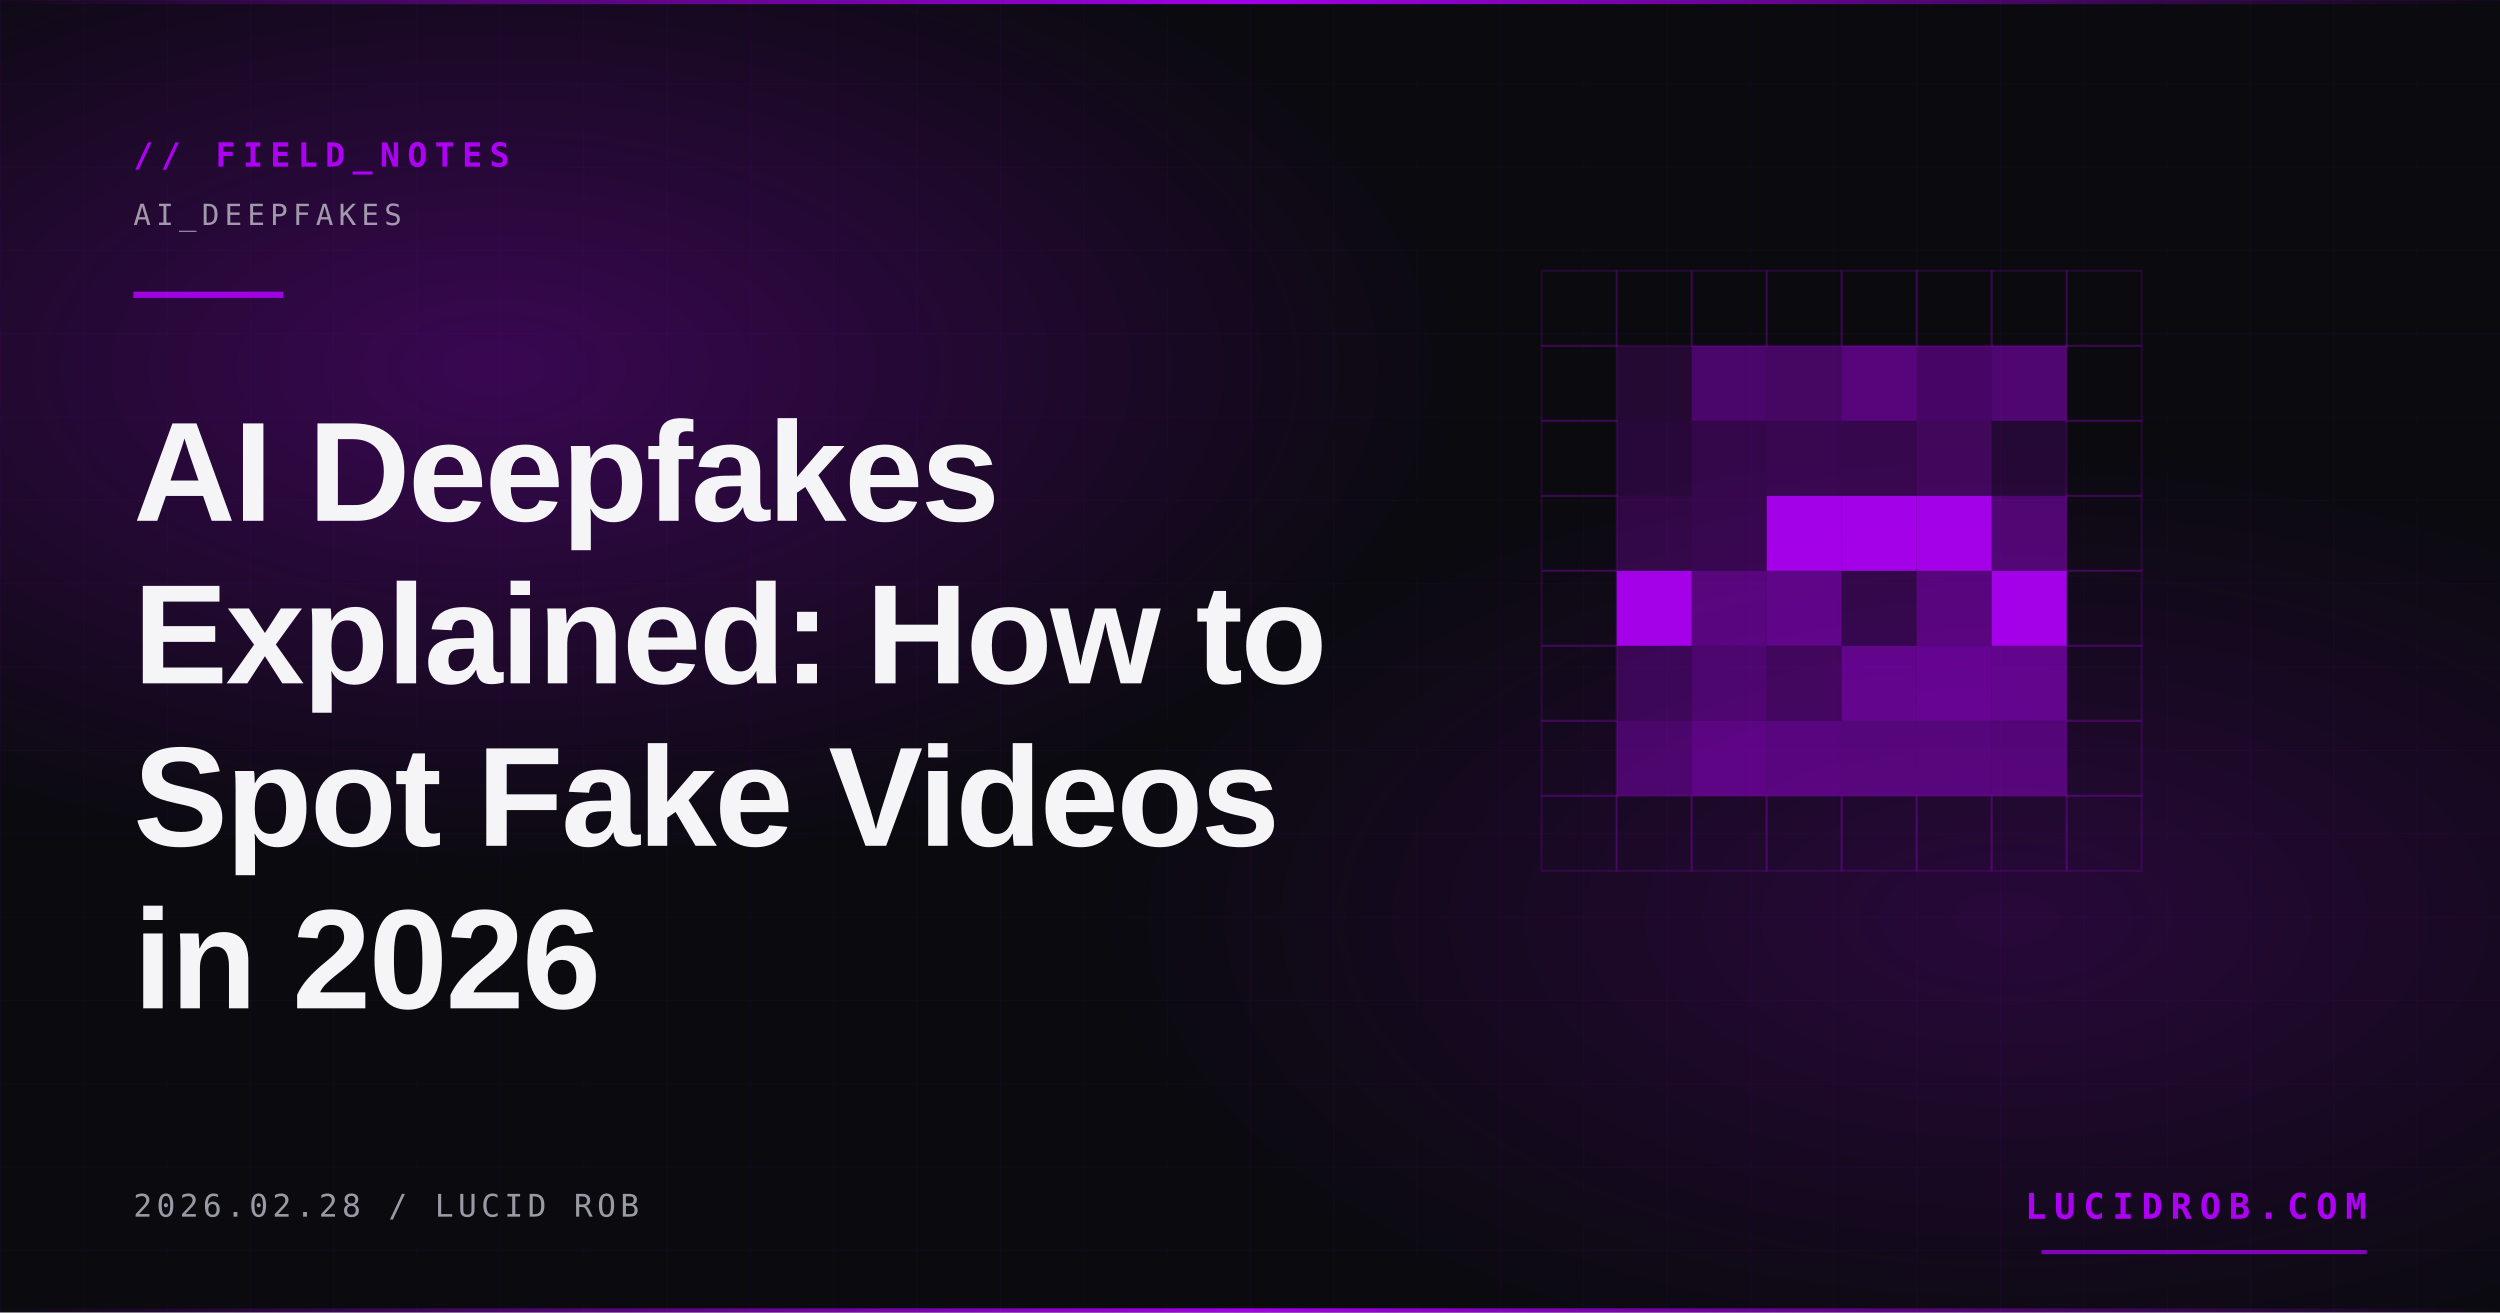
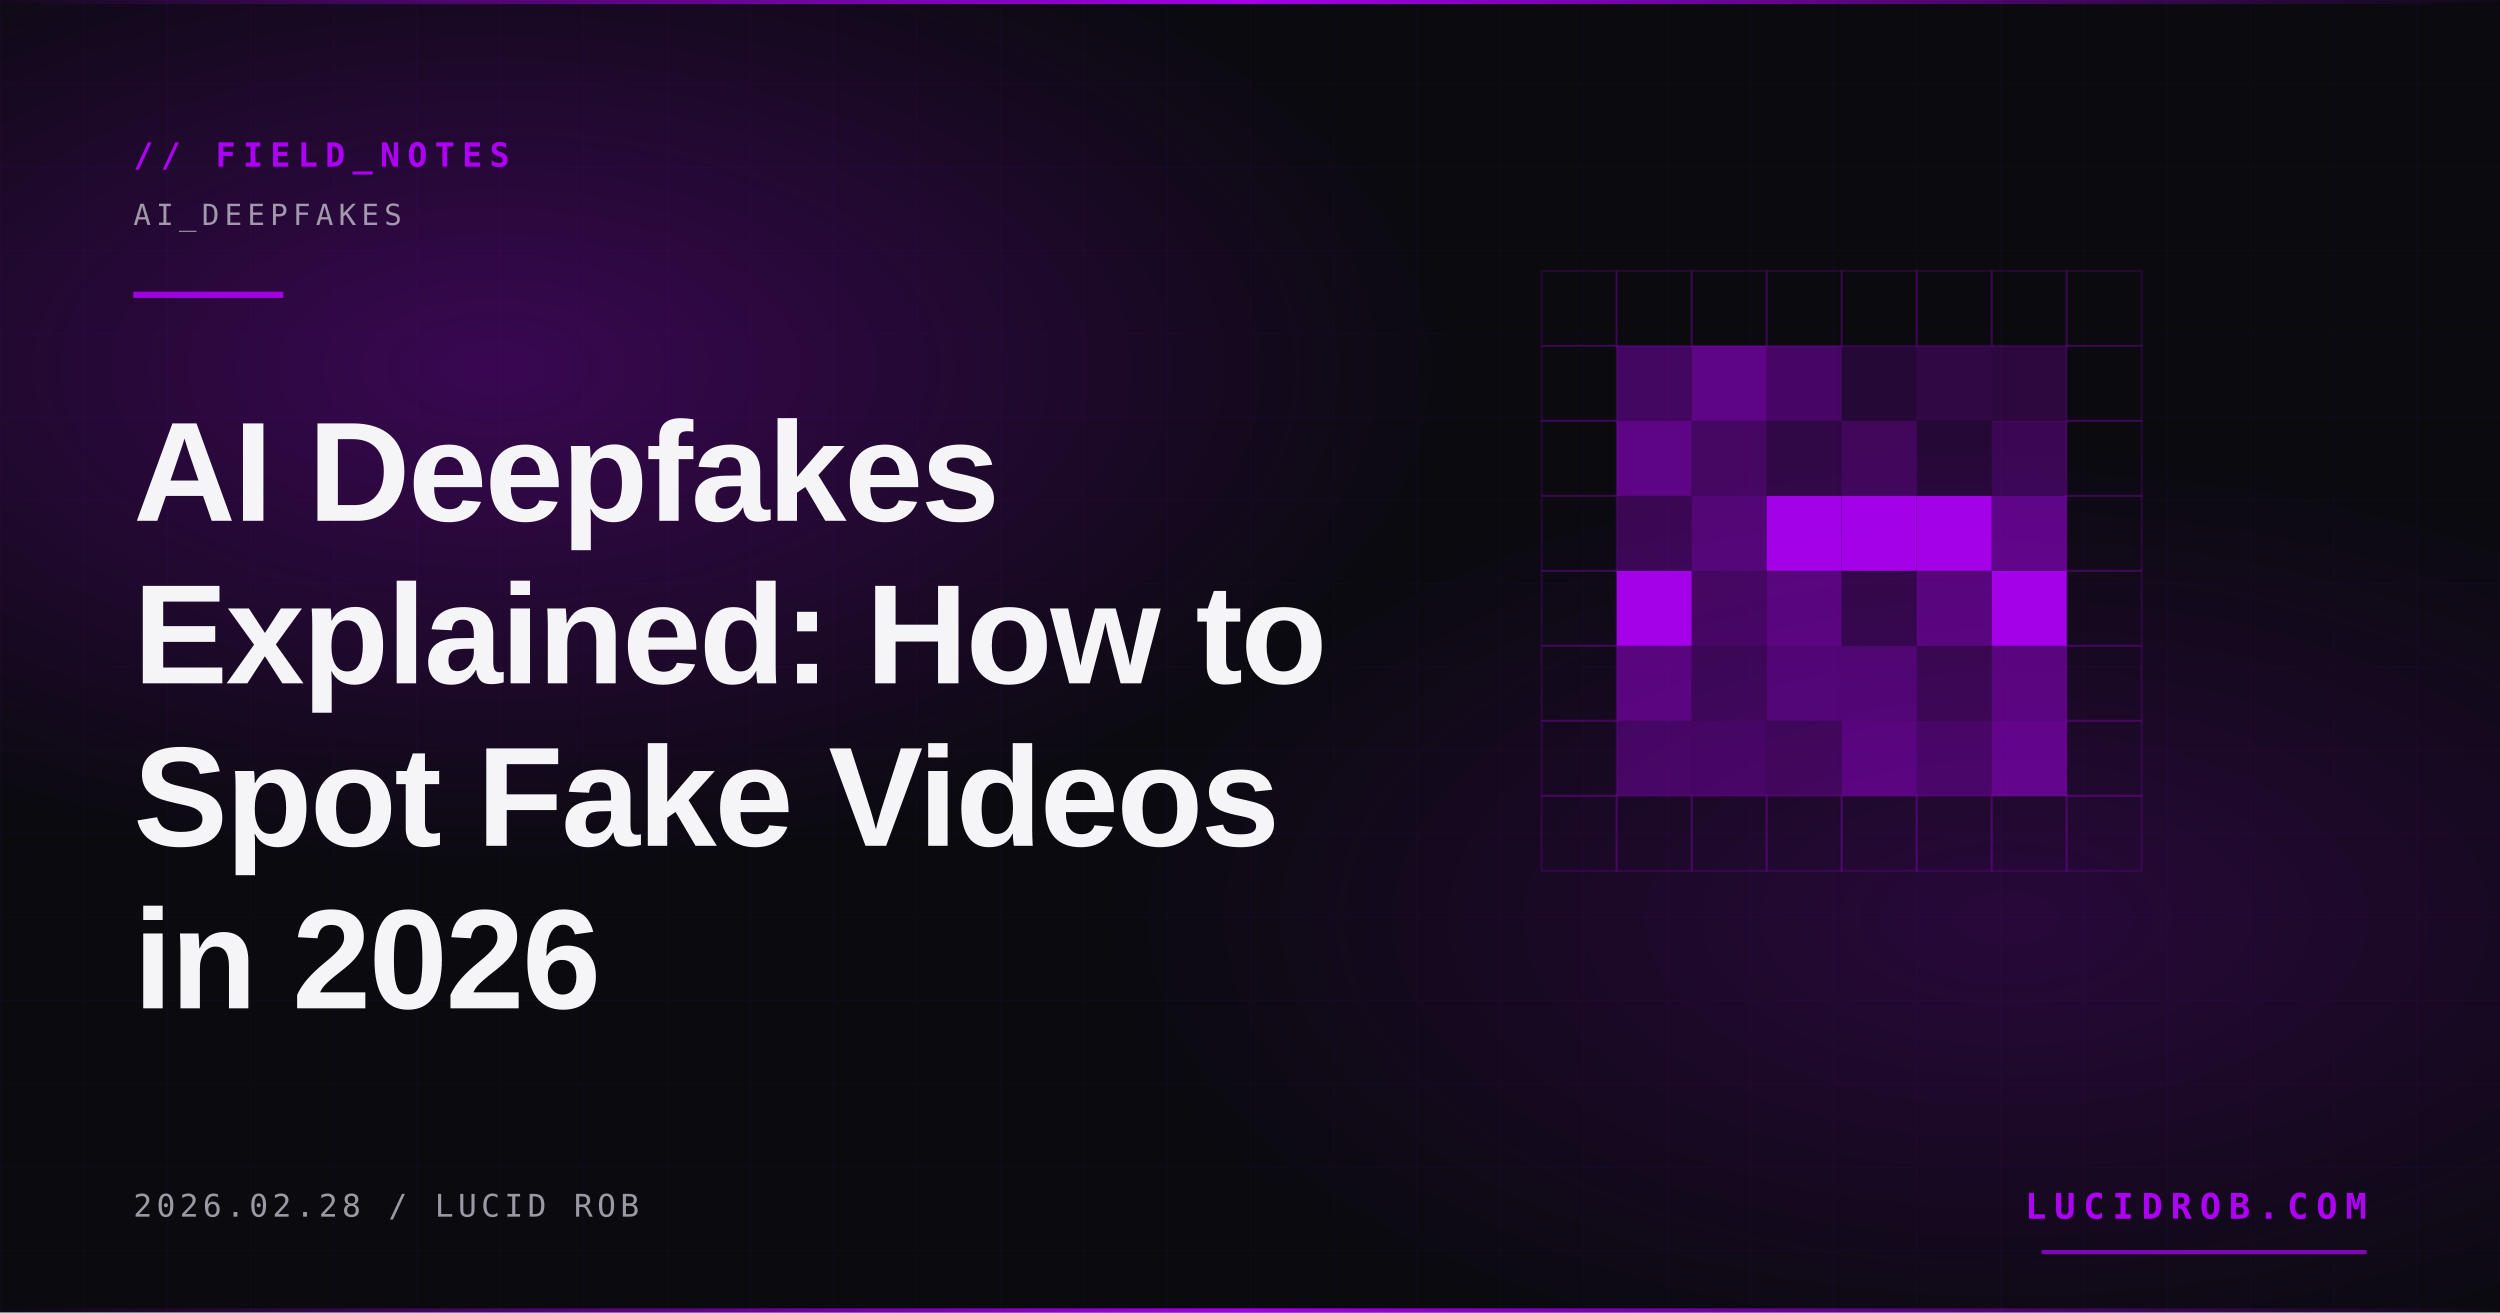
<svg xmlns="http://www.w3.org/2000/svg" width="1200" height="630" viewBox="0 0 1200 630">
  <defs>
    <radialGradient id="glow" cx="20%" cy="28%" r="70%">
      <stop offset="0" stop-color="#b400ff" stop-opacity="0.28" />
      <stop offset="0.55" stop-color="#b400ff" stop-opacity="0" />
    </radialGradient>
    <radialGradient id="glowR" cx="80%" cy="70%" r="60%">
      <stop offset="0" stop-color="#b400ff" stop-opacity="0.18" />
      <stop offset="0.6" stop-color="#b400ff" stop-opacity="0" />
    </radialGradient>
    <linearGradient id="stripe" x1="0" y1="0" x2="1" y2="0">
      <stop offset="0" stop-color="#b400ff" stop-opacity="0" />
      <stop offset="0.5" stop-color="#b400ff" stop-opacity="0.9" />
      <stop offset="1" stop-color="#b400ff" stop-opacity="0" />
    </linearGradient>
    <pattern id="grid" width="40" height="40" patternUnits="userSpaceOnUse">
      <path d="M 40 0 L 0 0 0 40" fill="none" stroke="#b400ff" stroke-width="0.5" stroke-opacity="0.08" />
    </pattern>
  </defs>
  <rect width="1200" height="630" fill="#0a0a0f" />
  <rect width="1200" height="630" fill="url(#grid)" />
  <rect width="1200" height="630" fill="url(#glow)" />
  <rect width="1200" height="630" fill="url(#glowR)" />
  <g>
    <rect x="740" y="130" width="36" height="36" fill="none" stroke="#b400ff" stroke-width="1" opacity="0.15" />
    <rect x="776" y="130" width="36" height="36" fill="none" stroke="#b400ff" stroke-width="1" opacity="0.15" />
    <rect x="812" y="130" width="36" height="36" fill="none" stroke="#b400ff" stroke-width="1" opacity="0.15" />
    <rect x="848" y="130" width="36" height="36" fill="none" stroke="#b400ff" stroke-width="1" opacity="0.15" />
    <rect x="884" y="130" width="36" height="36" fill="none" stroke="#b400ff" stroke-width="1" opacity="0.15" />
    <rect x="920" y="130" width="36" height="36" fill="none" stroke="#b400ff" stroke-width="1" opacity="0.15" />
    <rect x="956" y="130" width="36" height="36" fill="none" stroke="#b400ff" stroke-width="1" opacity="0.15" />
    <rect x="992" y="130" width="36" height="36" fill="none" stroke="#b400ff" stroke-width="1" opacity="0.15" />
    <rect x="740" y="166" width="36" height="36" fill="none" stroke="#b400ff" stroke-width="1" opacity="0.15" />
-     <rect x="776" y="166" width="36" height="36" fill="#b400ff" opacity="0.15" />
-     <rect x="812" y="166" width="36" height="36" fill="#b400ff" opacity="0.38" />
-     <rect x="848" y="166" width="36" height="36" fill="#b400ff" opacity="0.35" />
-     <rect x="884" y="166" width="36" height="36" fill="#b400ff" opacity="0.45" />
-     <rect x="920" y="166" width="36" height="36" fill="#b400ff" opacity="0.36" />
-     <rect x="956" y="166" width="36" height="36" fill="#b400ff" opacity="0.41" />
+     <rect x="776" y="166" width="36" height="36" fill="#b400ff" opacity="0.34" />
+     <rect x="812" y="166" width="36" height="36" fill="#b400ff" opacity="0.49" />
+     <rect x="848" y="166" width="36" height="36" fill="#b400ff" opacity="0.36" />
+     <rect x="884" y="166" width="36" height="36" fill="#b400ff" opacity="0.17" />
+     <rect x="920" y="166" width="36" height="36" fill="#b400ff" opacity="0.22" />
+     <rect x="956" y="166" width="36" height="36" fill="#b400ff" opacity="0.20" />
    <rect x="992" y="166" width="36" height="36" fill="none" stroke="#b400ff" stroke-width="1" opacity="0.15" />
    <rect x="740" y="202" width="36" height="36" fill="none" stroke="#b400ff" stroke-width="1" opacity="0.15" />
-     <rect x="776" y="202" width="36" height="36" fill="#b400ff" opacity="0.18" />
-     <rect x="812" y="202" width="36" height="36" fill="#b400ff" opacity="0.25" />
-     <rect x="848" y="202" width="36" height="36" fill="#b400ff" opacity="0.27" />
-     <rect x="884" y="202" width="36" height="36" fill="#b400ff" opacity="0.26" />
-     <rect x="920" y="202" width="36" height="36" fill="#b400ff" opacity="0.32" />
-     <rect x="956" y="202" width="36" height="36" fill="#b400ff" opacity="0.16" />
+     <rect x="776" y="202" width="36" height="36" fill="#b400ff" opacity="0.49" />
+     <rect x="812" y="202" width="36" height="36" fill="#b400ff" opacity="0.35" />
+     <rect x="848" y="202" width="36" height="36" fill="#b400ff" opacity="0.23" />
+     <rect x="884" y="202" width="36" height="36" fill="#b400ff" opacity="0.32" />
+     <rect x="920" y="202" width="36" height="36" fill="#b400ff" opacity="0.17" />
+     <rect x="956" y="202" width="36" height="36" fill="#b400ff" opacity="0.29" />
    <rect x="992" y="202" width="36" height="36" fill="none" stroke="#b400ff" stroke-width="1" opacity="0.15" />
    <rect x="740" y="238" width="36" height="36" fill="none" stroke="#b400ff" stroke-width="1" opacity="0.15" />
-     <rect x="776" y="238" width="36" height="36" fill="#b400ff" opacity="0.22" />
-     <rect x="812" y="238" width="36" height="36" fill="#b400ff" opacity="0.25" />
+     <rect x="776" y="238" width="36" height="36" fill="#b400ff" opacity="0.28" />
+     <rect x="812" y="238" width="36" height="36" fill="#b400ff" opacity="0.42" />
    <rect x="848" y="238" width="36" height="36" fill="#b400ff" opacity="0.9" />
    <rect x="884" y="238" width="36" height="36" fill="#b400ff" opacity="0.9" />
    <rect x="920" y="238" width="36" height="36" fill="#b400ff" opacity="0.9" />
-     <rect x="956" y="238" width="36" height="36" fill="#b400ff" opacity="0.40" />
+     <rect x="956" y="238" width="36" height="36" fill="#b400ff" opacity="0.49" />
    <rect x="992" y="238" width="36" height="36" fill="none" stroke="#b400ff" stroke-width="1" opacity="0.15" />
    <rect x="740" y="274" width="36" height="36" fill="none" stroke="#b400ff" stroke-width="1" opacity="0.15" />
    <rect x="776" y="274" width="36" height="36" fill="#b400ff" opacity="0.9" />
-     <rect x="812" y="274" width="36" height="36" fill="#b400ff" opacity="0.44" />
-     <rect x="848" y="274" width="36" height="36" fill="#b400ff" opacity="0.48" />
+     <rect x="812" y="274" width="36" height="36" fill="#b400ff" opacity="0.32" />
+     <rect x="848" y="274" width="36" height="36" fill="#b400ff" opacity="0.44" />
    <rect x="884" y="274" width="36" height="36" fill="#b400ff" opacity="0.21" />
    <rect x="920" y="274" width="36" height="36" fill="#b400ff" opacity="0.43" />
    <rect x="956" y="274" width="36" height="36" fill="#b400ff" opacity="0.9" />
    <rect x="992" y="274" width="36" height="36" fill="none" stroke="#b400ff" stroke-width="1" opacity="0.15" />
    <rect x="740" y="310" width="36" height="36" fill="none" stroke="#b400ff" stroke-width="1" opacity="0.15" />
-     <rect x="776" y="310" width="36" height="36" fill="#b400ff" opacity="0.25" />
-     <rect x="812" y="310" width="36" height="36" fill="#b400ff" opacity="0.35" />
-     <rect x="848" y="310" width="36" height="36" fill="#b400ff" opacity="0.27" />
-     <rect x="884" y="310" width="36" height="36" fill="#b400ff" opacity="0.48" />
-     <rect x="920" y="310" width="36" height="36" fill="#b400ff" opacity="0.50" />
-     <rect x="956" y="310" width="36" height="36" fill="#b400ff" opacity="0.48" />
+     <rect x="776" y="310" width="36" height="36" fill="#b400ff" opacity="0.43" />
+     <rect x="812" y="310" width="36" height="36" fill="#b400ff" opacity="0.25" />
+     <rect x="848" y="310" width="36" height="36" fill="#b400ff" opacity="0.38" />
+     <rect x="884" y="310" width="36" height="36" fill="#b400ff" opacity="0.37" />
+     <rect x="920" y="310" width="36" height="36" fill="#b400ff" opacity="0.22" />
+     <rect x="956" y="310" width="36" height="36" fill="#b400ff" opacity="0.42" />
    <rect x="992" y="310" width="36" height="36" fill="none" stroke="#b400ff" stroke-width="1" opacity="0.15" />
    <rect x="740" y="346" width="36" height="36" fill="none" stroke="#b400ff" stroke-width="1" opacity="0.15" />
-     <rect x="776" y="346" width="36" height="36" fill="#b400ff" opacity="0.33" />
-     <rect x="812" y="346" width="36" height="36" fill="#b400ff" opacity="0.43" />
-     <rect x="848" y="346" width="36" height="36" fill="#b400ff" opacity="0.41" />
-     <rect x="884" y="346" width="36" height="36" fill="#b400ff" opacity="0.38" />
-     <rect x="920" y="346" width="36" height="36" fill="#b400ff" opacity="0.38" />
-     <rect x="956" y="346" width="36" height="36" fill="#b400ff" opacity="0.37" />
+     <rect x="776" y="346" width="36" height="36" fill="#b400ff" opacity="0.30" />
+     <rect x="812" y="346" width="36" height="36" fill="#b400ff" opacity="0.29" />
+     <rect x="848" y="346" width="36" height="36" fill="#b400ff" opacity="0.24" />
+     <rect x="884" y="346" width="36" height="36" fill="#b400ff" opacity="0.40" />
+     <rect x="920" y="346" width="36" height="36" fill="#b400ff" opacity="0.29" />
+     <rect x="956" y="346" width="36" height="36" fill="#b400ff" opacity="0.46" />
    <rect x="992" y="346" width="36" height="36" fill="none" stroke="#b400ff" stroke-width="1" opacity="0.15" />
    <rect x="740" y="382" width="36" height="36" fill="none" stroke="#b400ff" stroke-width="1" opacity="0.15" />
    <rect x="776" y="382" width="36" height="36" fill="none" stroke="#b400ff" stroke-width="1" opacity="0.15" />
    <rect x="812" y="382" width="36" height="36" fill="none" stroke="#b400ff" stroke-width="1" opacity="0.15" />
    <rect x="848" y="382" width="36" height="36" fill="none" stroke="#b400ff" stroke-width="1" opacity="0.15" />
    <rect x="884" y="382" width="36" height="36" fill="none" stroke="#b400ff" stroke-width="1" opacity="0.15" />
    <rect x="920" y="382" width="36" height="36" fill="none" stroke="#b400ff" stroke-width="1" opacity="0.15" />
    <rect x="956" y="382" width="36" height="36" fill="none" stroke="#b400ff" stroke-width="1" opacity="0.15" />
    <rect x="992" y="382" width="36" height="36" fill="none" stroke="#b400ff" stroke-width="1" opacity="0.15" />
  </g>
  <rect x="0" y="0" width="1200" height="2" fill="url(#stripe)" />
  <rect x="0" y="628" width="1200" height="2" fill="url(#stripe)" />
  <text x="64" y="80" font-family="'JetBrains Mono','Menlo',monospace" font-size="16" font-weight="600" fill="#b400ff" letter-spacing="0.22em" opacity="0.95">// FIELD_NOTES</text>
  <text x="64" y="108" font-family="'JetBrains Mono','Menlo',monospace" font-size="14" font-weight="500" fill="#c9c9d1" letter-spacing="0.18em" opacity="0.75">AI_DEEPFAKES</text>
  <rect x="64" y="140" width="72" height="3" fill="#b400ff" opacity="0.85" />
  <text x="64" y="250" font-family="'Space Grotesk','Helvetica Neue',Arial,sans-serif" font-size="68" font-weight="700" fill="#f5f5f7" letter-spacing="-0.015em">AI Deepfakes</text>
  <text x="64" y="328" font-family="'Space Grotesk','Helvetica Neue',Arial,sans-serif" font-size="68" font-weight="700" fill="#f5f5f7" letter-spacing="-0.015em">Explained: How to</text>
  <text x="64" y="406" font-family="'Space Grotesk','Helvetica Neue',Arial,sans-serif" font-size="68" font-weight="700" fill="#f5f5f7" letter-spacing="-0.015em">Spot Fake Videos</text>
  <text x="64" y="484" font-family="'Space Grotesk','Helvetica Neue',Arial,sans-serif" font-size="68" font-weight="700" fill="#f5f5f7" letter-spacing="-0.015em">in 2026</text>
  <text x="64" y="584" font-family="'JetBrains Mono','Menlo',monospace" font-size="15" font-weight="500" fill="#9a9aa5" letter-spacing="0.14em">2026.02.28  /  LUCID ROB</text>
  <text x="1136" y="585" text-anchor="end" font-family="'JetBrains Mono','Menlo',monospace" font-size="17" font-weight="700" fill="#b400ff" letter-spacing="0.22em" opacity="0.95">LUCIDROB.COM</text>
  <rect x="980" y="600" width="156" height="2" fill="#b400ff" opacity="0.7" />
</svg>
